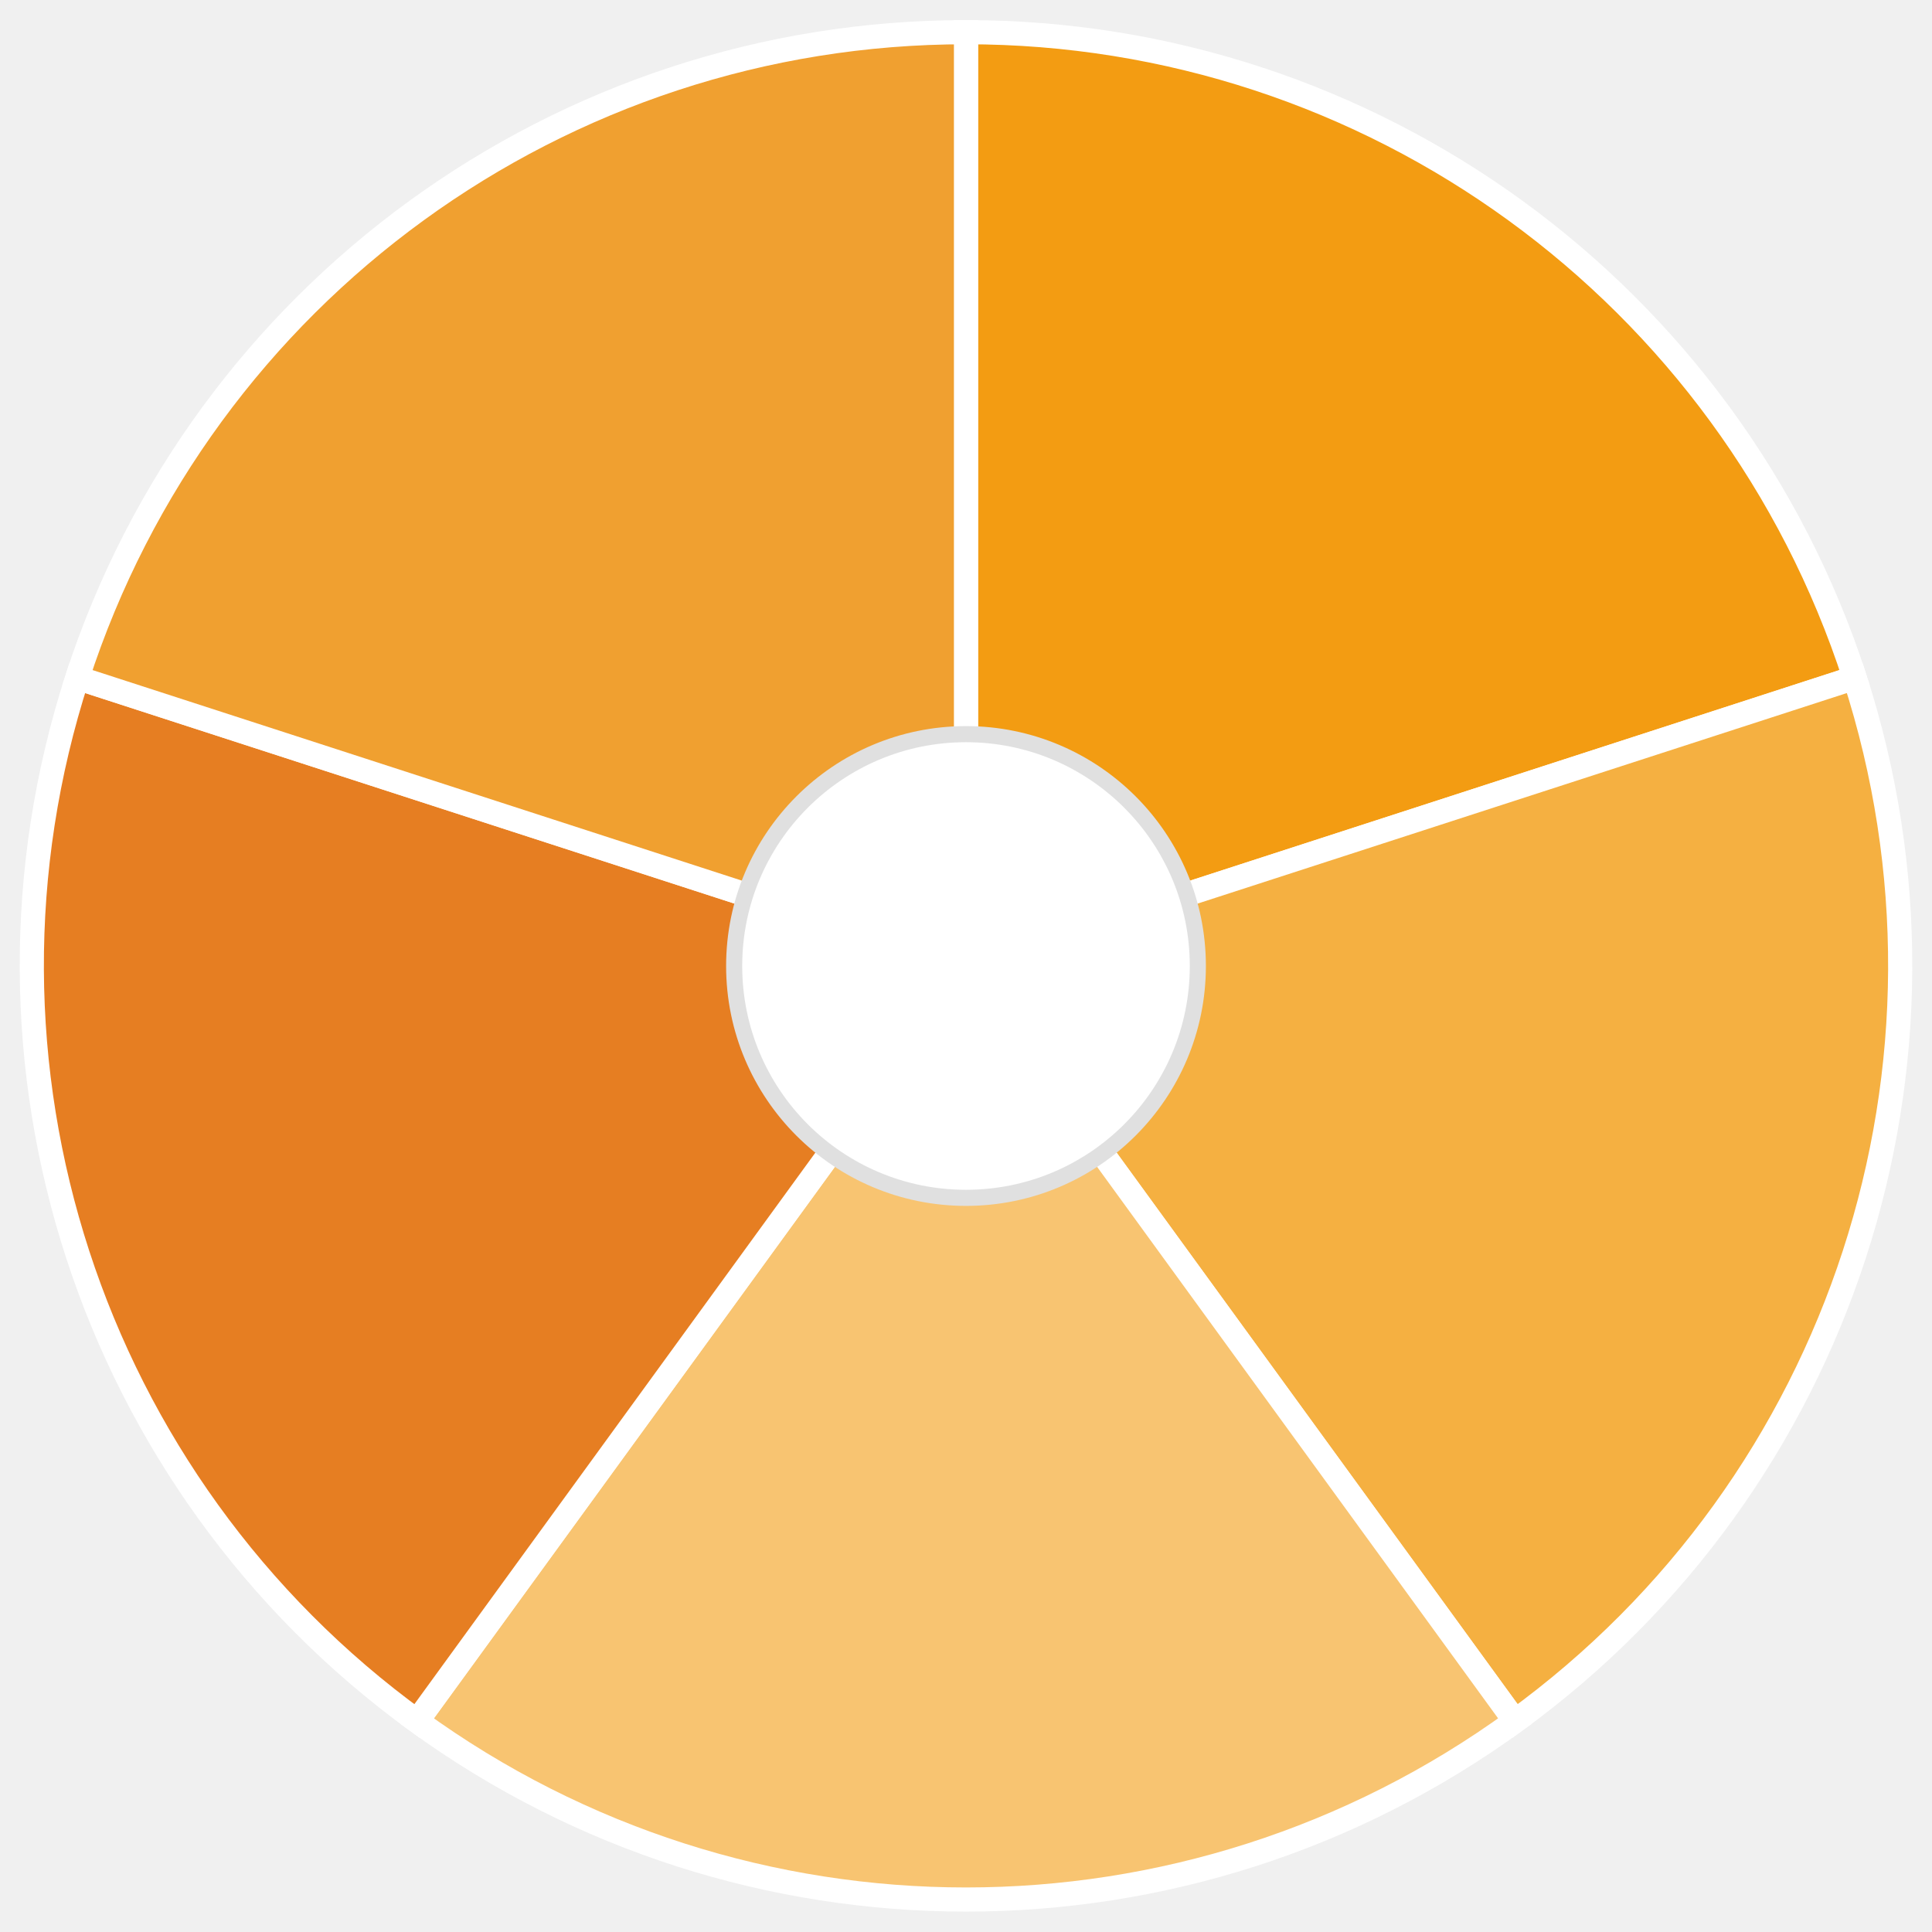
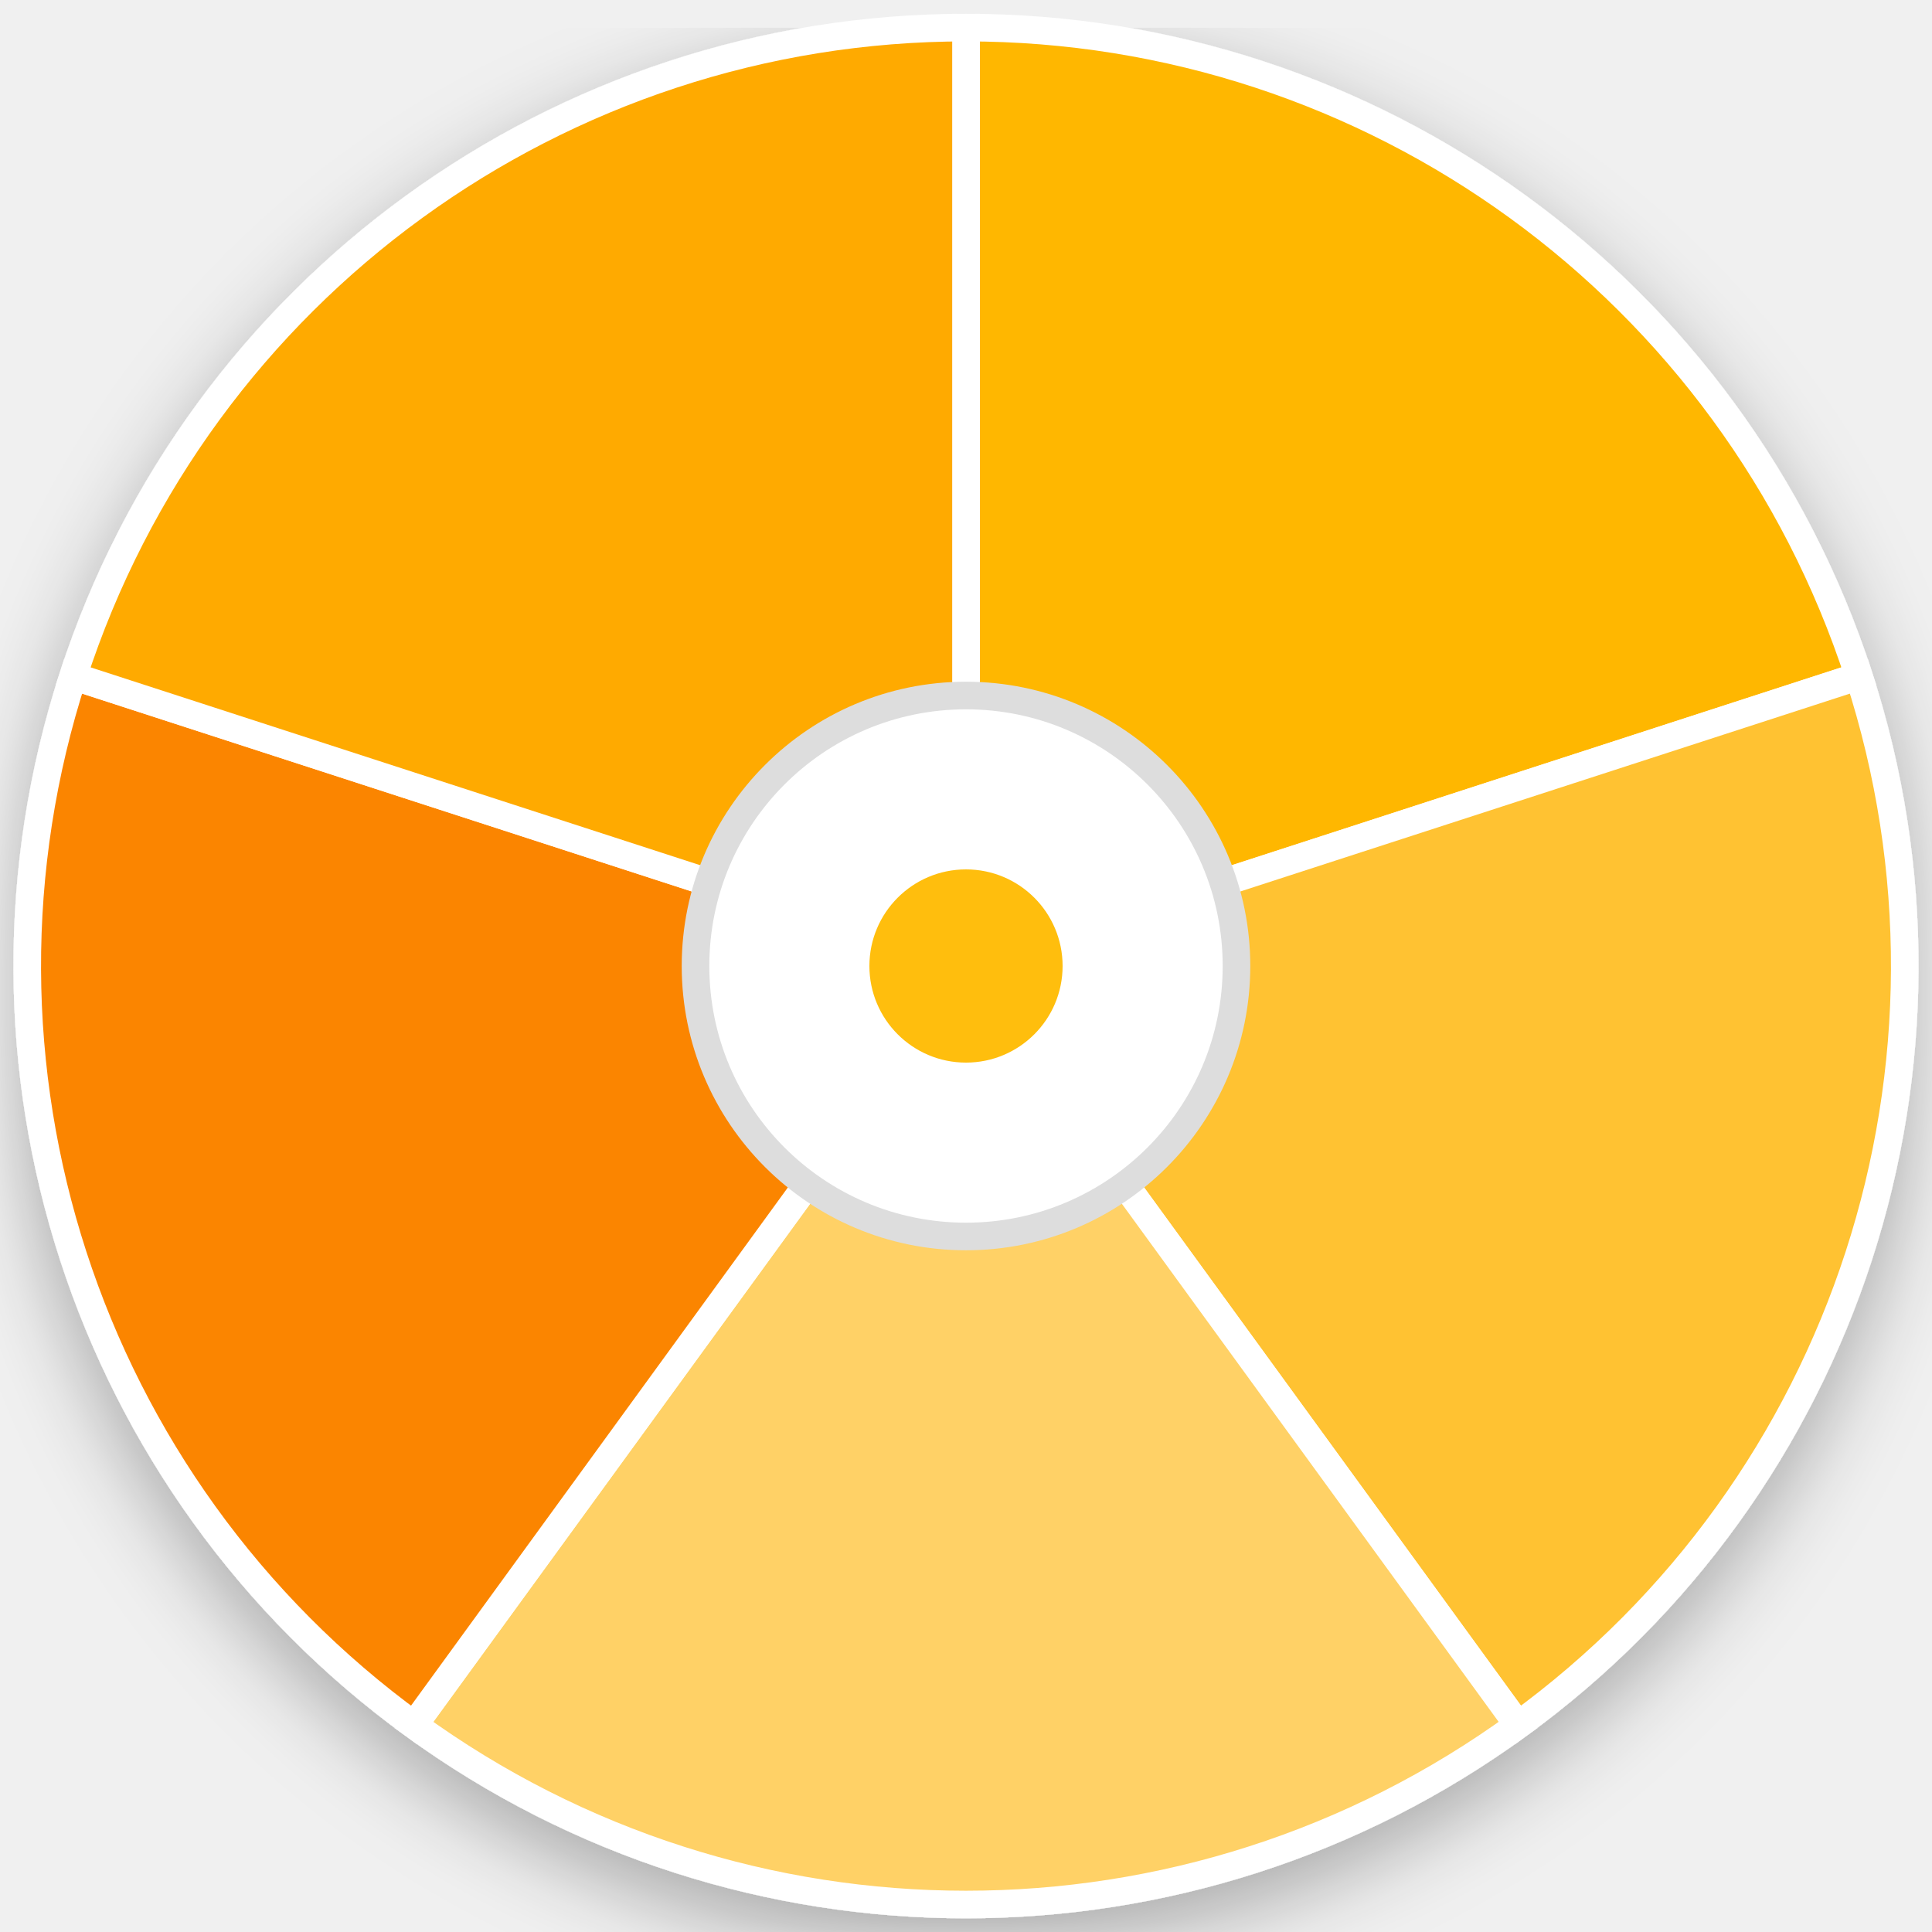
- <svg xmlns="http://www.w3.org/2000/svg" width="120" height="120" viewBox="0 0 120 120">
-   <circle cx="60.0" cy="60.0" r="58.0" fill="white" />
-   <path d="M60.0,60.0 L60.0,2.0 A58.0,58.0 0 0 1 115.2,42.1 Z" fill="#f39c12" stroke="white" stroke-width="1.5" />
-   <path d="M60.0,60.0 L115.2,42.1 A58.0,58.0 0 0 1 94.1,106.9 Z" fill="#f5b041" stroke="white" stroke-width="1.5" />
-   <path d="M60.0,60.0 L94.1,106.9 A58.0,58.0 0 0 1 25.9,106.9 Z" fill="#f8c471" stroke="white" stroke-width="1.5" />
-   <path d="M60.0,60.0 L25.9,106.9 A58.0,58.0 0 0 1 4.8,42.1 Z" fill="#e67e22" stroke="white" stroke-width="1.5" />
-   <path d="M60.0,60.0 L4.8,42.1 A58.0,58.0 0 0 1 60.0,2.0 Z" fill="#f0a030" stroke="white" stroke-width="1.5" />
-   <circle cx="60.0" cy="60.0" r="14.4" fill="white" stroke="#e0e0e0" stroke-width="1" />
+ <svg xmlns="http://www.w3.org/2000/svg" width="140" height="140" viewBox="0 0 140 140">
+   <defs>
+     <filter id="sh">
+       <feDropShadow dx="0" dy="2" stdDeviation="3" flood-opacity="0.3" />
+     </filter>
+   </defs>
+   <g filter="url(#sh)">
+     <circle cx="70.0" cy="70.0" r="68.0" fill="white" />
+     <path d="M70.0,70.0 L70.0,2.0 A68.0,68.0 0 0 1 134.7,49.0 Z" fill="#ffb703" stroke="white" stroke-width="2" />
+     <path d="M70.0,70.0 L134.7,49.0 A68.0,68.0 0 0 1 110.0,125.0 Z" fill="#ffc233" stroke="white" stroke-width="2" />
+     <path d="M70.0,70.0 L110.0,125.0 A68.0,68.0 0 0 1 30.0,125.0 Z" fill="#ffd166" stroke="white" stroke-width="2" />
+     <path d="M70.0,70.0 L30.0,125.0 A68.0,68.0 0 0 1 5.3,49.0 Z" fill="#fb8500" stroke="white" stroke-width="2" />
+     <path d="M70.0,70.0 L5.3,49.0 A68.0,68.0 0 0 1 70.0,2.0 Z" fill="#ffaa00" stroke="white" stroke-width="2" />
+     <circle cx="70.0" cy="70.0" r="19.6" fill="white" stroke="#ddd" stroke-width="2" />
+     <circle cx="70.0" cy="70.0" r="7.0" fill="#ffbe0b" />
+   </g>
</svg>
